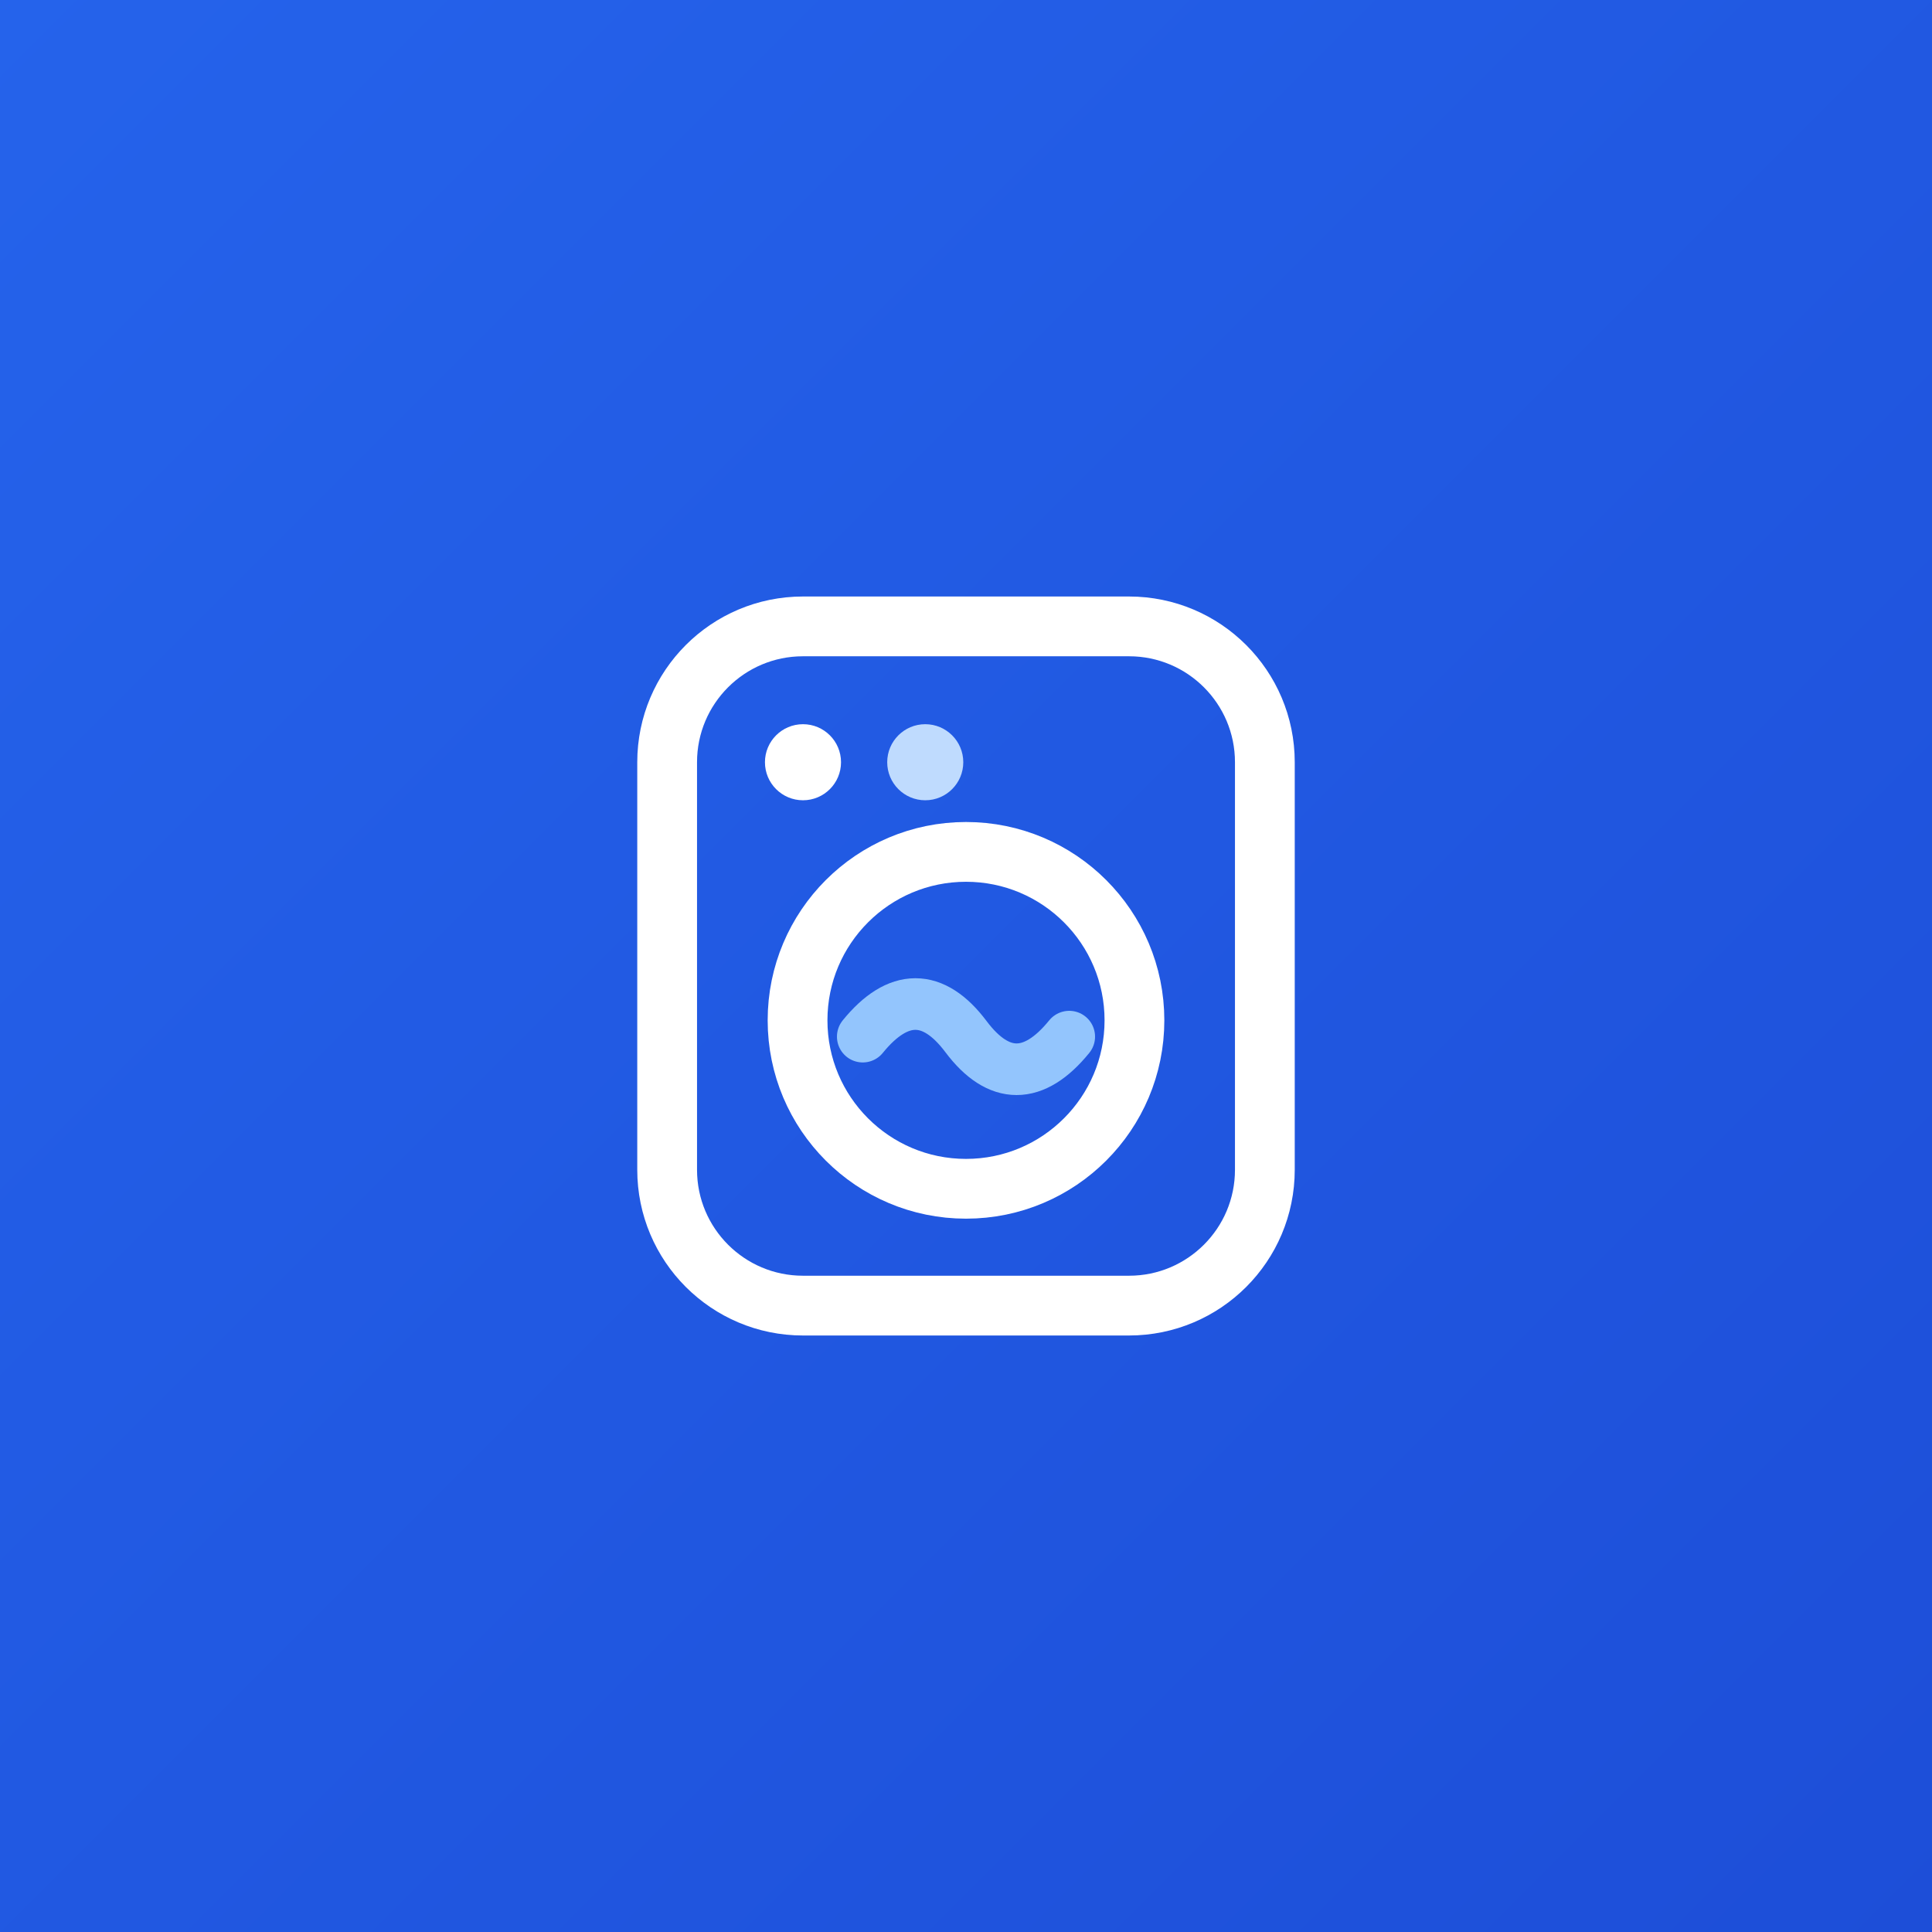
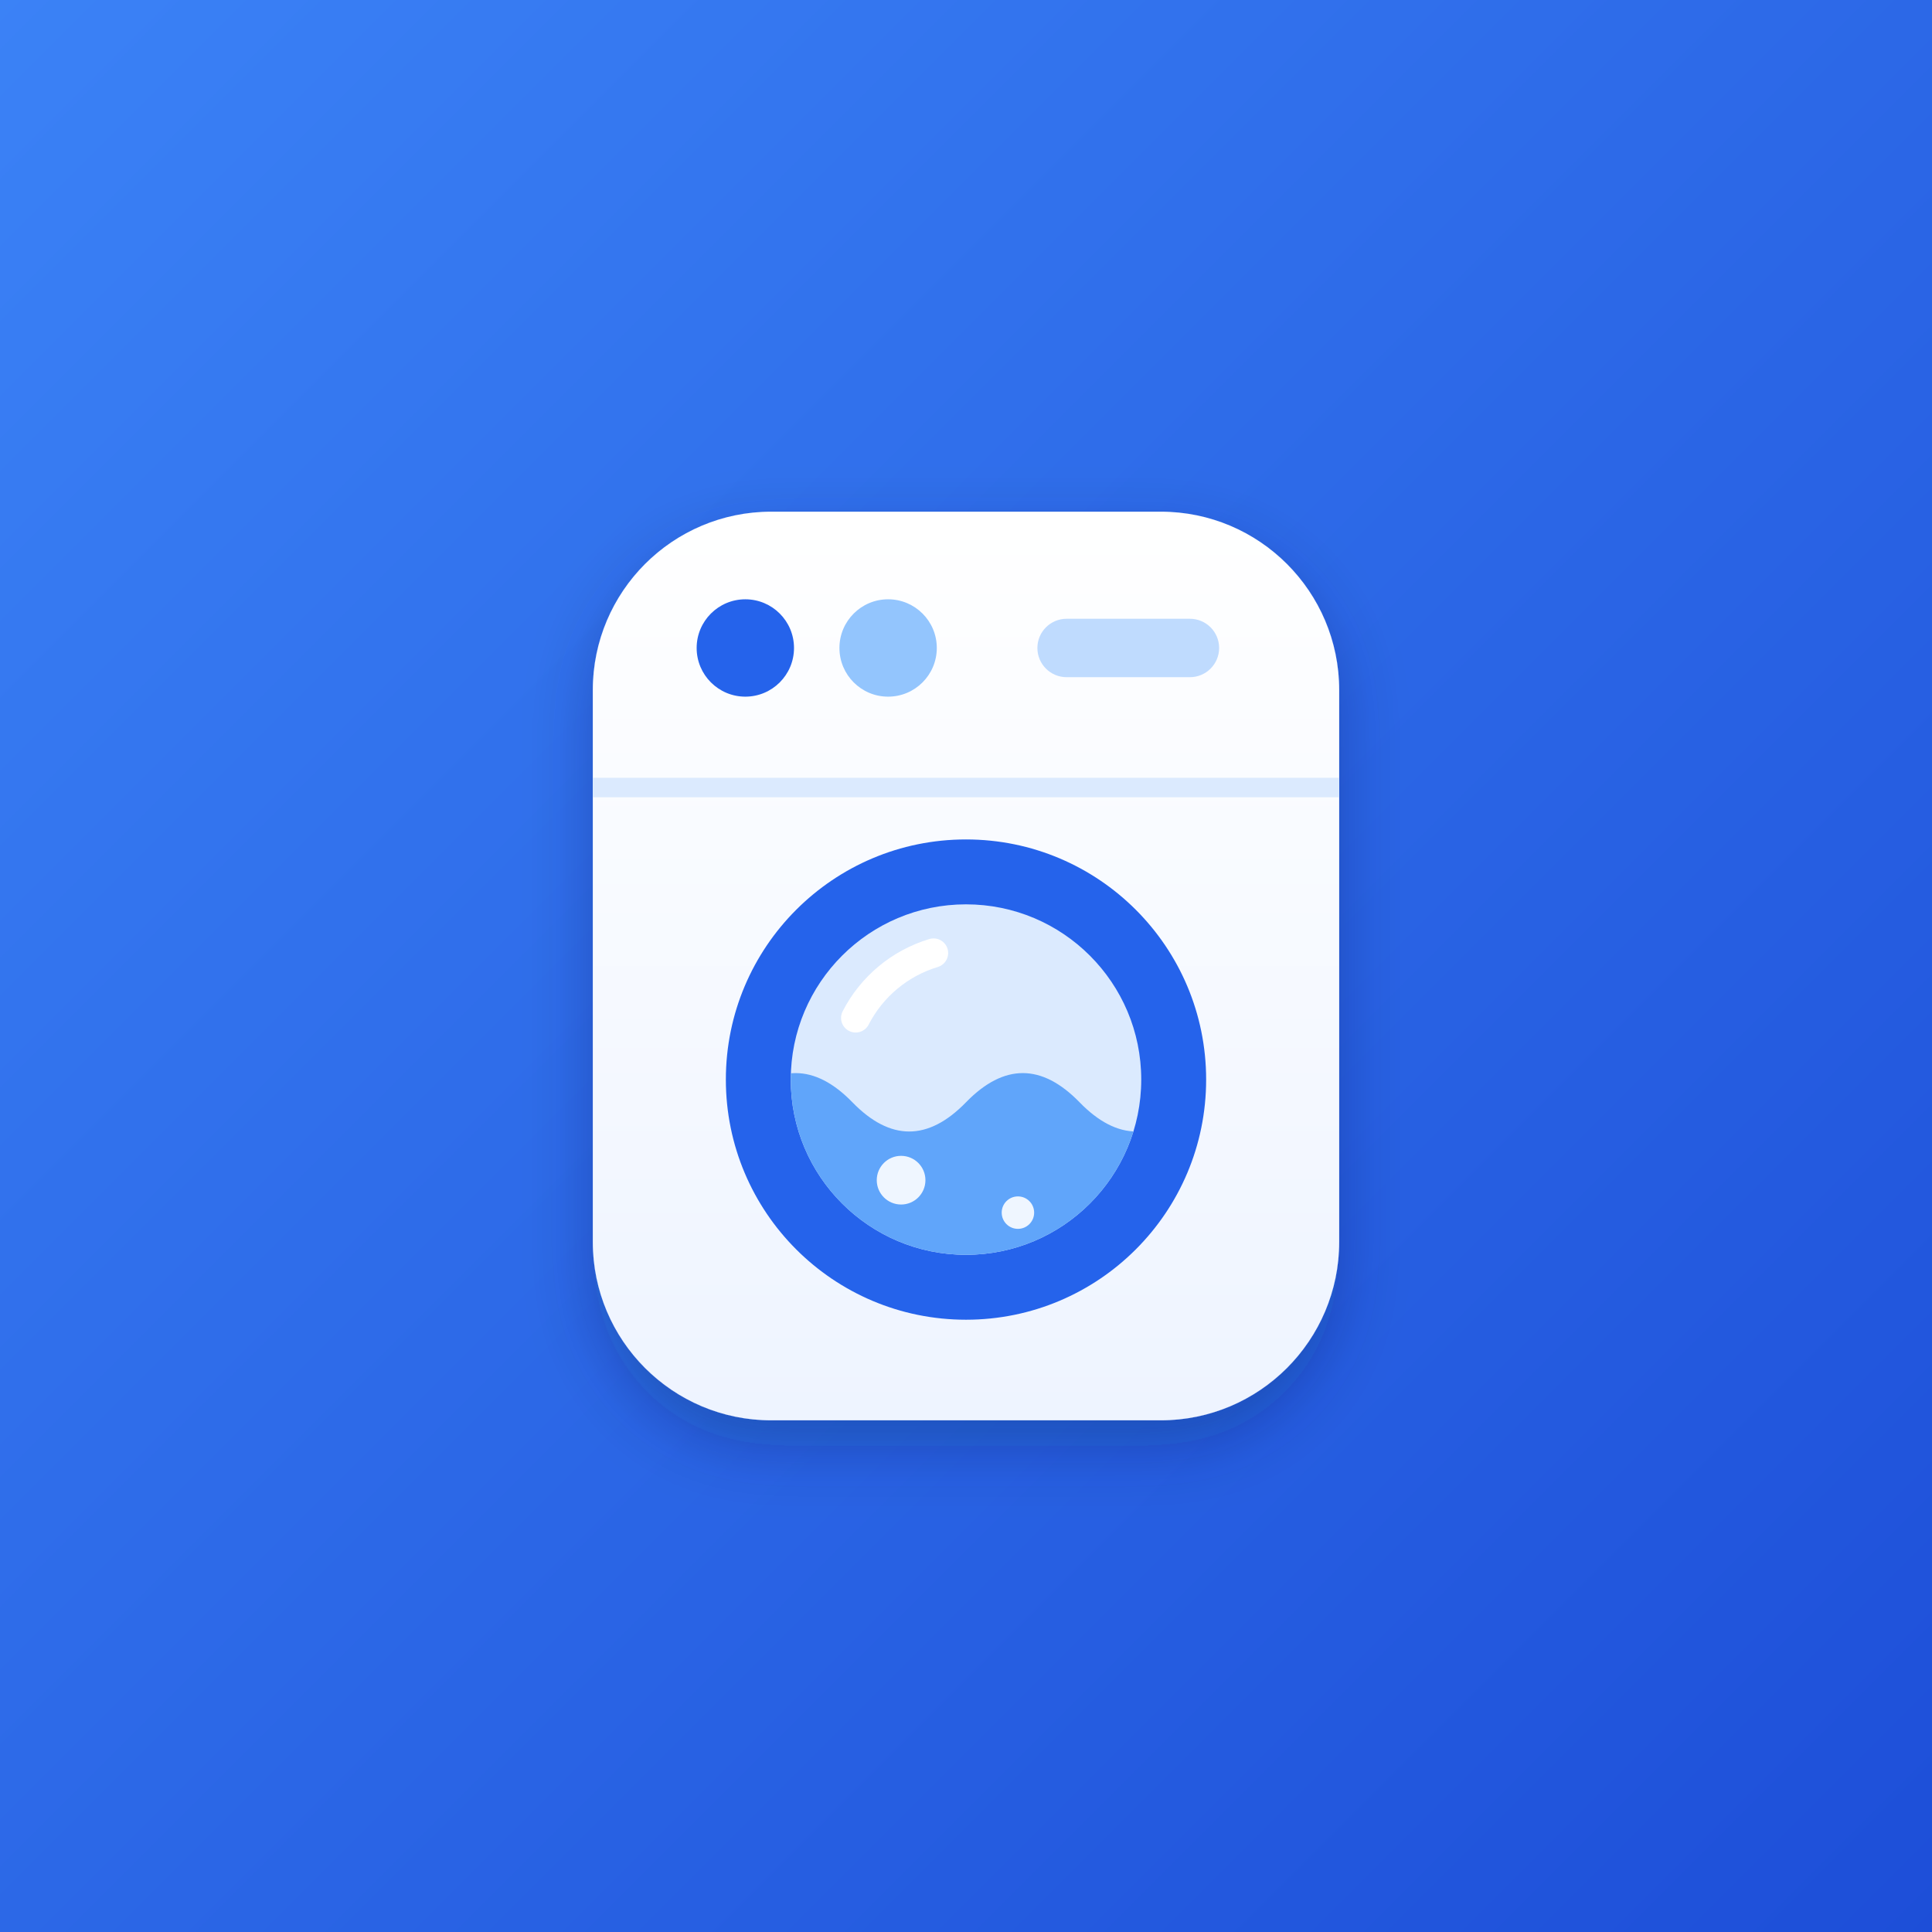
<svg xmlns="http://www.w3.org/2000/svg" viewBox="0 0 512 512">
  <defs>
    <linearGradient id="bg" x1="0" y1="0" x2="1" y2="1">
-       <stop offset="0" stop-color="#2563EB" />
+       <stop offset="0" stop-color="#3B82F6" />
      <stop offset="1" stop-color="#1D4ED8" />
    </linearGradient>
+     <linearGradient id="body" x1="0" y1="0" x2="0" y2="1">
+       <stop offset="0" stop-color="#FFFFFF" />
+       <stop offset="1" stop-color="#EEF4FF" />
+     </linearGradient>
+     <clipPath id="glass">
+       <circle cx="20" cy="22.5" r="5.4" />
+     </clipPath>
+     <filter id="shadow" x="-30%" y="-30%" width="160%" height="160%">
+       <feDropShadow dx="0" dy="0.8" stdDeviation="1" flood-color="#0B1F4D" flood-opacity="0.28" />
+     </filter>
  </defs>
  <rect width="512" height="512" fill="url(#bg)" />
-   <g transform="translate(256 256) scale(7.2) translate(-20 -20)" fill="none">
-     <rect x="9" y="7.5" width="22" height="25" rx="5" stroke="#fff" stroke-width="2.2" />
-     <circle cx="14" cy="12.5" r="1.4" fill="#fff" />
-     <circle cx="18.5" cy="12.5" r="1.4" fill="#BFDBFE" />
-     <circle cx="20" cy="22" r="6.2" stroke="#fff" stroke-width="2.2" />
-     <path d="M16.2 22.6c1.3-1.6 2.6-1.6 3.8 0s2.5 1.6 3.8 0" stroke="#93C5FD" stroke-width="1.9" stroke-linecap="round" />
+   <g transform="translate(256 256) scale(8.6) translate(-20 -20)">
+     <rect x="8.5" y="6" width="23" height="28" rx="5.5" fill="url(#body)" filter="url(#shadow)" />
+     <rect x="8.5" y="14.2" width="23" height="0.6" fill="#DBEAFE" />
+     <circle cx="13.2" cy="10.2" r="1.5" fill="#2563EB" />
+     <circle cx="17.6" cy="10.2" r="1.5" fill="#93C5FD" />
+     <rect x="22.2" y="9.3" width="5.6" height="1.8" rx="0.9" fill="#BFDBFE" />
+     <circle cx="20" cy="23.5" r="7.4" fill="#2563EB" />
+     <g transform="translate(0 1)">
+       <circle cx="20" cy="22.5" r="5.4" fill="#DBEAFE" />
+       <path clip-path="url(#glass)" fill="#60A5FA" d="M13 23.2q1.75-1.8 3.5 0t3.5 0 3.5 0 3.5 0V30H13z" />
+       <circle cx="18" cy="25.6" r="0.75" fill="#fff" opacity="0.9" />
+       <circle cx="21.6" cy="26.6" r="0.5" fill="#fff" opacity="0.9" />
+       <path d="M16.6 20.6a4 4 0 0 1 2.4-2" stroke="#fff" stroke-width="0.9" stroke-linecap="round" fill="none" />
+     </g>
  </g>
</svg>
